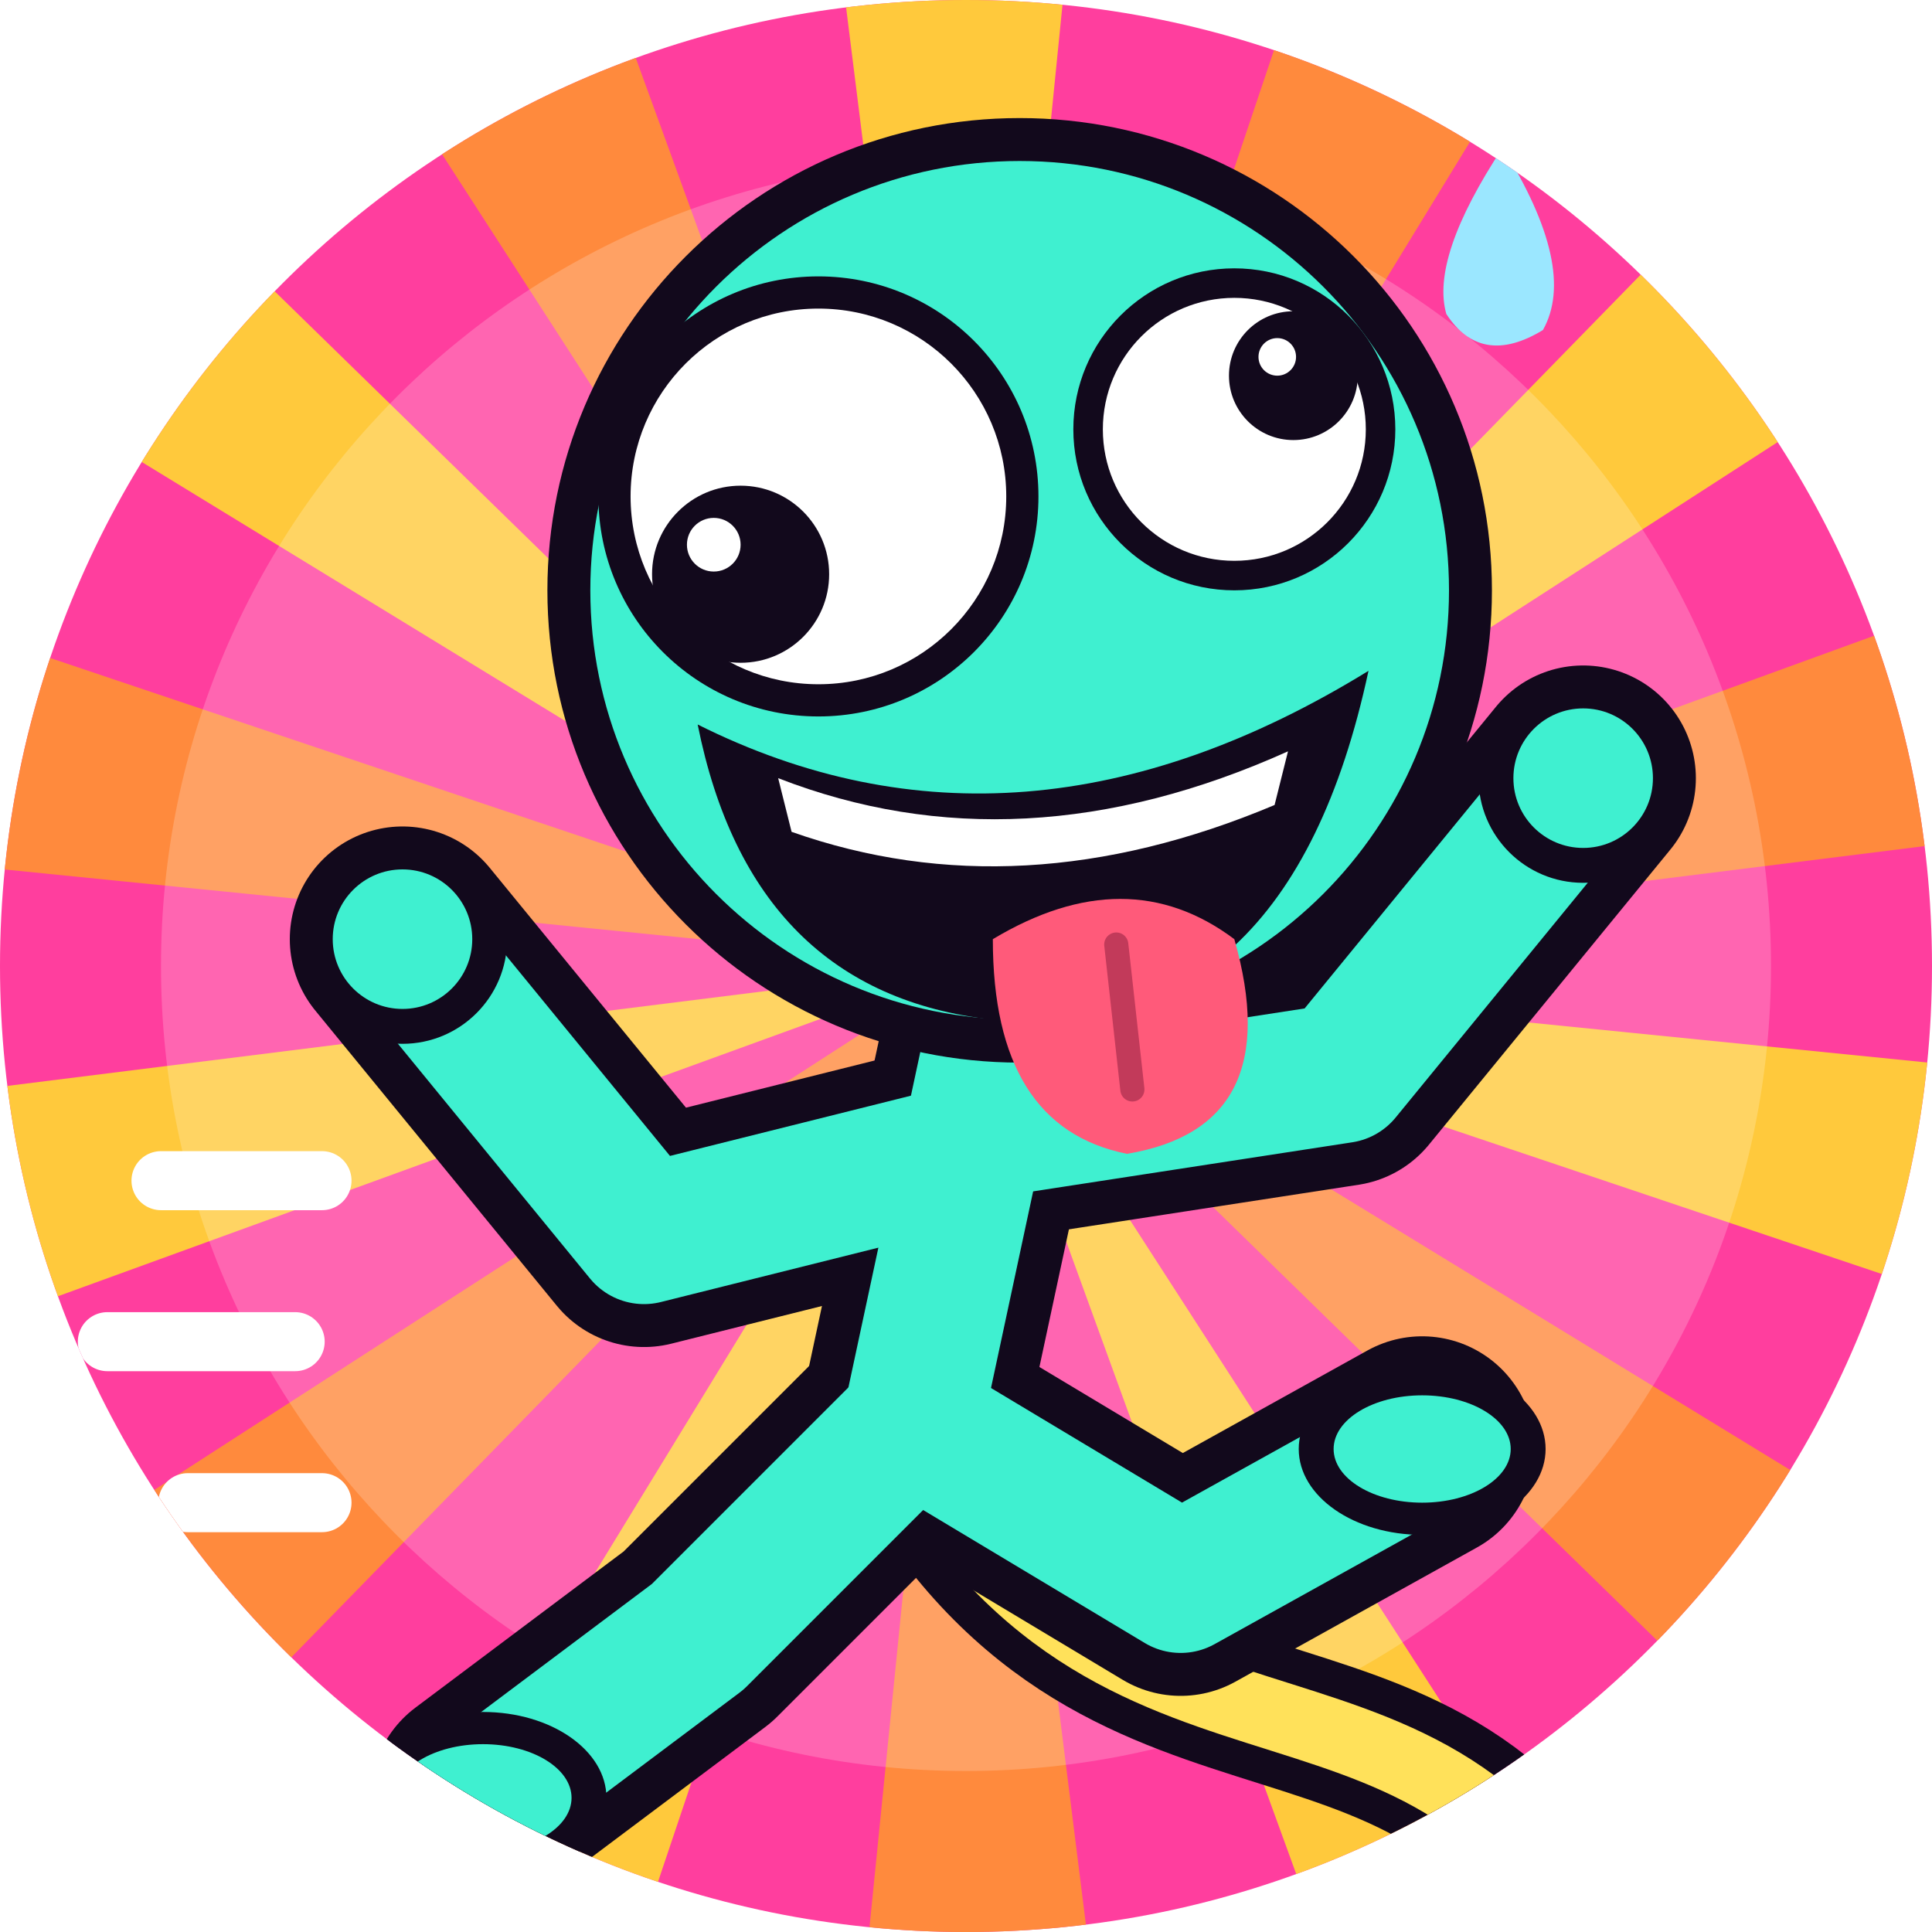
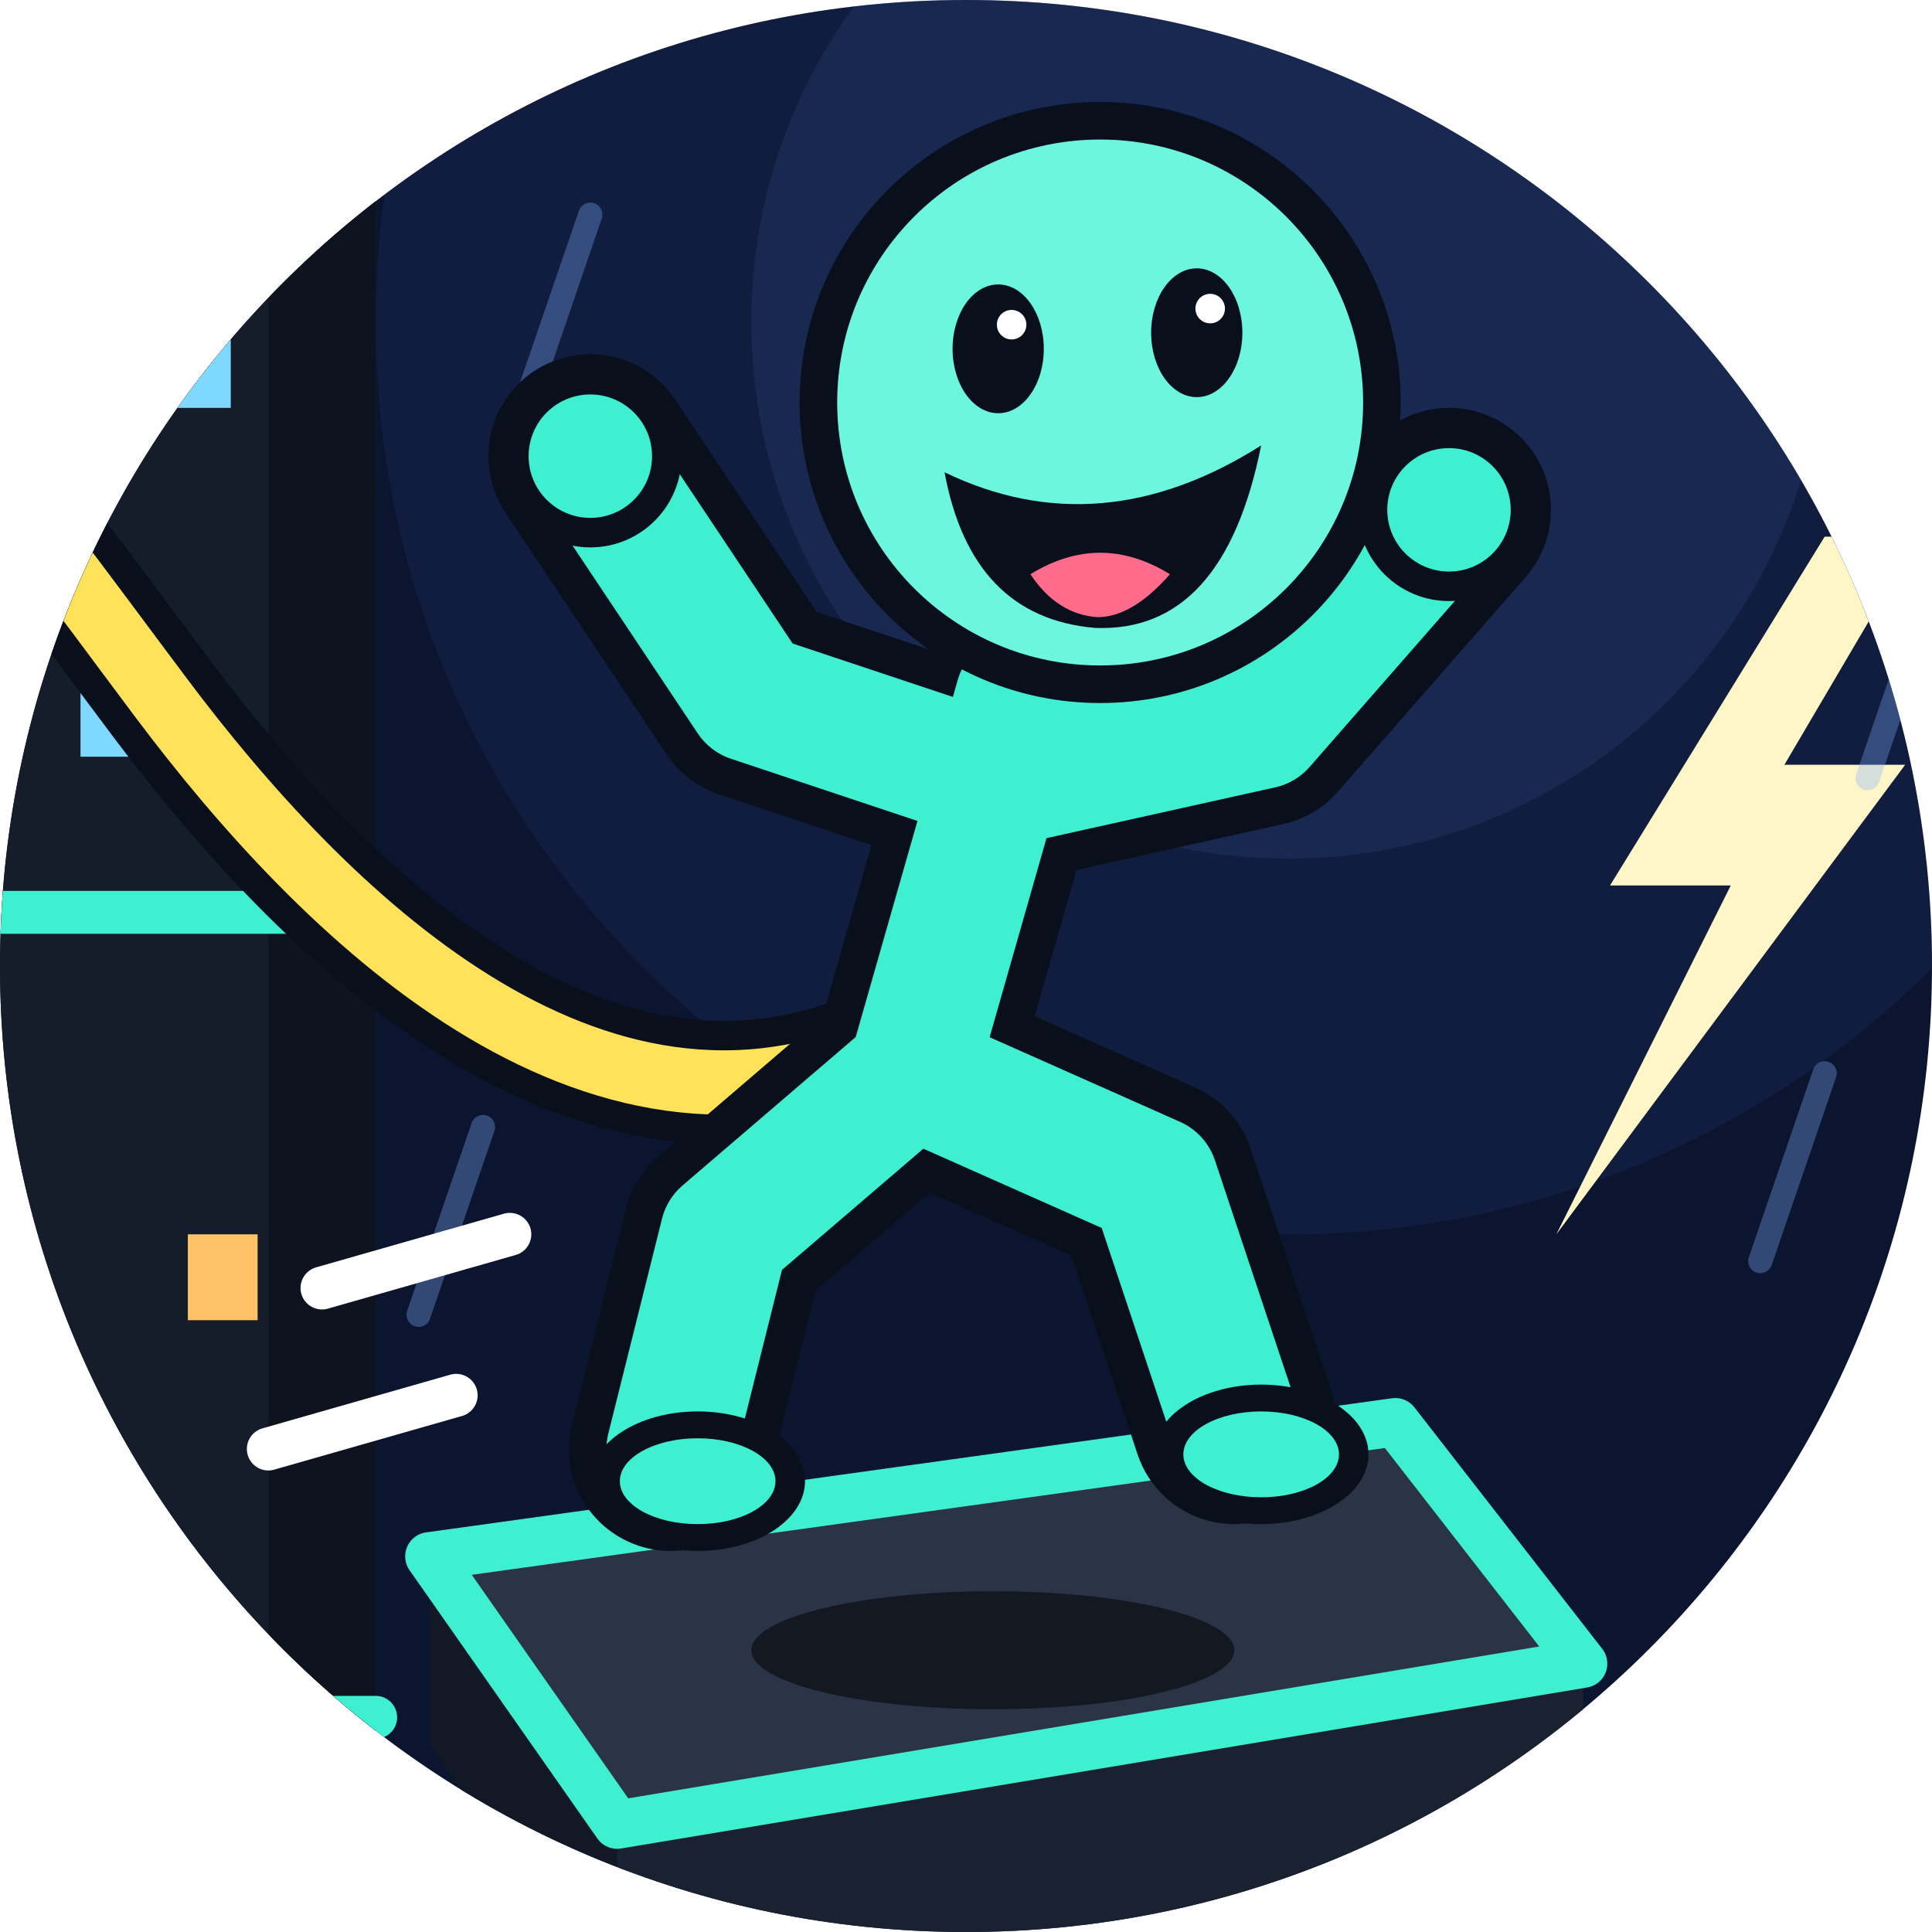
<svg xmlns="http://www.w3.org/2000/svg" width="512" height="512" viewBox="0 0 72 72">
  <defs>
    <clipPath id="m">
      <circle cx="54" cy="54" r="36" />
    </clipPath>
  </defs>
  <g clip-path="url(#m)" transform="translate(-18,-18)">
-     <path d="M0,0 h108 v108 h-108 z" fill="rgba(255,62,158,1.000)" />
-     <path d="M54.00,54.00 L143.55,62.99 L139.31,82.69 z" fill="rgba(255,201,60,1.000)" />
-     <path d="M54.00,54.00 L130.78,100.95 L118.41,116.86 z" fill="rgba(255,138,61,1.000)" />
-     <path d="M54.00,54.00 L102.81,129.62 L84.76,138.58 z" fill="rgba(255,201,60,1.000)" />
-     <path d="M54.00,54.00 L65.17,143.30 L45.01,143.55 z" fill="rgba(255,138,61,1.000)" />
-     <path d="M54.00,54.00 L25.31,139.31 L7.05,130.78 z" fill="rgba(255,201,60,1.000)" />
-     <path d="M54.00,54.00 L-8.86,118.41 L-21.62,102.81 z" fill="rgba(255,138,61,1.000)" />
-     <path d="M54.00,54.00 L-30.58,84.76 L-35.30,65.17 z" fill="rgba(255,201,60,1.000)" />
-     <path d="M54.00,54.00 L-35.55,45.01 L-31.31,25.31 z" fill="rgba(255,138,61,1.000)" />
-     <path d="M54.00,54.00 L-22.78,7.05 L-10.41,-8.86 z" fill="rgba(255,201,60,1.000)" />
-     <path d="M54.00,54.00 L5.19,-21.62 L23.24,-30.58 z" fill="rgba(255,138,61,1.000)" />
-     <path d="M54.00,54.00 L42.83,-35.30 L62.99,-35.55 z" fill="rgba(255,201,60,1.000)" />
-     <path d="M54.00,54.00 L82.69,-31.31 L100.95,-22.78 z" fill="rgba(255,138,61,1.000)" />
-     <path d="M54.00,54.00 L116.86,-10.41 L129.62,5.19 z" fill="rgba(255,201,60,1.000)" />
-     <path d="M54.00,54.00 L138.58,23.24 L143.30,42.83 z" fill="rgba(255,138,61,1.000)" />
-     <path d="M24.00,54.00 a30.00,30.00 0 1,0 60.00,0 a30.00,30.00 0 1,0 -60.00,0 z" fill="rgba(255,255,255,0.200)" />
-     <path d="M52,72 C60,86 72,78 78,92 S90,98 96,104" fill="none" stroke="rgba(18,9,28,1.000)" stroke-width="5.2" stroke-linecap="round" stroke-linejoin="round" />
-     <path d="M52,72 C60,86 72,78 78,92 S90,98 96,104" fill="none" stroke="rgba(255,225,90,1.000)" stroke-width="2.6" stroke-linecap="round" stroke-linejoin="round" />
-     <path d="M55,57 L52,71" fill="none" stroke="rgba(18,9,28,1.000)" stroke-width="8.4" stroke-linecap="round" stroke-linejoin="round" />
-     <path d="M54,61 L42,64 L33,53" fill="none" stroke="rgba(18,9,28,1.000)" stroke-width="8.4" stroke-linecap="round" stroke-linejoin="round" />
-     <path d="M55,60 L68,58 L77,47" fill="none" stroke="rgba(18,9,28,1.000)" stroke-width="8.4" stroke-linecap="round" stroke-linejoin="round" />
-     <path d="M52,71 L44,79 L36,85" fill="none" stroke="rgba(18,9,28,1.000)" stroke-width="8.4" stroke-linecap="round" stroke-linejoin="round" />
-     <path d="M52,71 L62,77 L71,72" fill="none" stroke="rgba(18,9,28,1.000)" stroke-width="8.4" stroke-linecap="round" stroke-linejoin="round" />
-     <path d="M55,57 L52,71" fill="none" stroke="rgba(63,240,208,1.000)" stroke-width="5.2" stroke-linecap="round" stroke-linejoin="round" />
-     <path d="M54,61 L42,64 L33,53" fill="none" stroke="rgba(63,240,208,1.000)" stroke-width="5.2" stroke-linecap="round" stroke-linejoin="round" />
-     <path d="M55,60 L68,58 L77,47" fill="none" stroke="rgba(63,240,208,1.000)" stroke-width="5.2" stroke-linecap="round" stroke-linejoin="round" />
-     <path d="M52,71 L44,79 L36,85" fill="none" stroke="rgba(63,240,208,1.000)" stroke-width="5.2" stroke-linecap="round" stroke-linejoin="round" />
-     <path d="M52,71 L62,77 L71,72" fill="none" stroke="rgba(63,240,208,1.000)" stroke-width="5.2" stroke-linecap="round" stroke-linejoin="round" />
-     <path d="M29.10,53.00 a3.90,3.90 0 1,0 7.80,0 a3.90,3.90 0 1,0 -7.80,0 z" fill="rgba(18,9,28,1.000)" />
-     <path d="M30.40,53.00 a2.60,2.60 0 1,0 5.20,0 a2.60,2.60 0 1,0 -5.20,0 z" fill="rgba(63,240,208,1.000)" />
-     <path d="M73.10,47.00 a3.90,3.90 0 1,0 7.80,0 a3.90,3.90 0 1,0 -7.80,0 z" fill="rgba(18,9,28,1.000)" />
-     <path d="M74.40,47.00 a2.60,2.60 0 1,0 5.20,0 a2.60,2.60 0 1,0 -5.20,0 z" fill="rgba(63,240,208,1.000)" />
-     <path d="M31.40,85.00 a4.60,3.20 0 1,0 9.20,0 a4.60,3.20 0 1,0 -9.20,0 z" fill="rgba(18,9,28,1.000)" />
-     <path d="M32.70,85.00 a3.30,2.00 0 1,0 6.60,0 a3.30,2.00 0 1,0 -6.60,0 z" fill="rgba(63,240,208,1.000)" />
-     <path d="M66.40,72.00 a4.60,3.20 0 1,0 9.20,0 a4.60,3.20 0 1,0 -9.20,0 z" fill="rgba(18,9,28,1.000)" />
-     <path d="M67.70,72.00 a3.30,2.00 0 1,0 6.60,0 a3.30,2.00 0 1,0 -6.60,0 z" fill="rgba(63,240,208,1.000)" />
-     <path d="M38.40,40.00 a17.60,17.60 0 1,0 35.20,0 a17.60,17.60 0 1,0 -35.20,0 z" fill="rgba(18,9,28,1.000)" />
-     <path d="M40.00,40.00 a16.00,16.00 0 1,0 32.00,0 a16.00,16.00 0 1,0 -32.00,0 z" fill="rgba(63,240,208,1.000)" />
-     <path d="M40.30,36.50 a8.20,8.20 0 1,0 16.40,0 a8.20,8.20 0 1,0 -16.40,0 z" fill="rgba(18,9,28,1.000)" />
-     <path d="M41.50,36.50 a7.00,7.00 0 1,0 14.00,0 a7.00,7.00 0 1,0 -14.00,0 z" fill="rgba(255,255,255,1.000)" />
-     <path d="M58.00,34.00 a6.00,6.00 0 1,0 12.00,0 a6.00,6.00 0 1,0 -12.00,0 z" fill="rgba(18,9,28,1.000)" />
-     <path d="M59.10,34.00 a4.90,4.90 0 1,0 9.80,0 a4.90,4.90 0 1,0 -9.80,0 z" fill="rgba(255,255,255,1.000)" />
-     <path d="M42.30,39.40 a3.30,3.30 0 1,0 6.60,0 a3.30,3.30 0 1,0 -6.60,0 z" fill="rgba(18,9,28,1.000)" />
-     <path d="M63.80,32.00 a2.40,2.40 0 1,0 4.80,0 a2.40,2.40 0 1,0 -4.80,0 z" fill="rgba(18,9,28,1.000)" />
-     <path d="M43.60,38.30 a1.00,1.00 0 1,0 2.00,0 a1.00,1.00 0 1,0 -2.00,0 z" fill="rgba(255,255,255,1.000)" />
-     <path d="M64.90,31.30 a0.70,0.70 0 1,0 1.40,0 a0.70,0.70 0 1,0 -1.40,0 z" fill="rgba(255,255,255,1.000)" />
-     <path d="M44,45 Q56,51 69,43 Q66,57 55,56 Q46,55 44,45 z" fill="rgba(18,9,28,1.000)" />
-     <path d="M47,47 Q56,50.5 66,46 L65.5,48 Q56,52 47.5,49 z" fill="rgba(255,255,255,1.000)" />
-     <path d="M55,53 Q60,50 64,53 Q66,60 60,61 Q55,60 55,53 z" fill="rgba(255,90,122,1.000)" />
-     <path d="M59.6,53.2 L60.2,58.6" fill="none" stroke="rgba(194,58,90,1.000)" stroke-width="0.9" stroke-linecap="round" stroke-linejoin="round" />
-     <path d="M74,23.5 Q76.8,28 75.5,30.3 Q73.2,31.7 71.9,29.7 Q71.3,27.6 74,23.5 z" fill="rgba(155,231,255,1.000)" />
-     <path d="M24,62 L30,62" fill="none" stroke="rgba(255,255,255,1.000)" stroke-width="2.2" stroke-linecap="round" stroke-linejoin="round" />
-     <path d="M22,68 L29,68" fill="none" stroke="rgba(255,255,255,1.000)" stroke-width="2.2" stroke-linecap="round" stroke-linejoin="round" />
-     <path d="M25,74 L30,74" fill="none" stroke="rgba(255,255,255,1.000)" stroke-width="2.2" stroke-linecap="round" stroke-linejoin="round" />
+     <path d="M0,0 h108 v108 h-108 z" fill="rgba(12,21,48,1.000)" />
+     <path d="M32.00,30.00 a34.00,34.00 0 1,0 68.00,0 a34.00,34.00 0 1,0 -68.00,0 z" fill="rgba(38,64,122,0.200)" />
+     <path d="M46.00,30.00 a20.00,20.00 0 1,0 40.00,0 a20.00,20.00 0 1,0 -40.00,0 z" fill="rgba(58,90,170,0.180)" />
+     <path d="M8,0 h24 v108 h-24 z" fill="rgba(21,28,42,1.000)" />
+     <path d="M28,0 h4 v108 h-4 z" fill="rgba(14,20,31,1.000)" />
+     <path d="M8,22 L32,22" fill="none" stroke="rgba(63,240,208,1.000)" stroke-width="1.6" stroke-linecap="round" stroke-linejoin="round" />
+     <path d="M8,52 L32,52" fill="none" stroke="rgba(63,240,208,1.000)" stroke-width="1.6" stroke-linecap="round" stroke-linejoin="round" />
+     <path d="M8,82 L32,82" fill="none" stroke="rgba(63,240,208,1.000)" stroke-width="1.6" stroke-linecap="round" stroke-linejoin="round" />
+     <path d="M12,12 h2.6 v3.2 h-2.6 z" fill="rgba(255,194,102,1.000)" />
+     <path d="M19,16 h2.6 v3.2 h-2.6 z" fill="rgba(127,216,255,1.000)" />
+     <path d="M24,30 h2.6 v3.2 h-2.6 z" fill="rgba(127,216,255,1.000)" />
+     <path d="M14,36 h2.6 v3.2 h-2.6 z" fill="rgba(255,194,102,1.000)" />
+     <path d="M21,43 h2.6 v3.2 h-2.6 z" fill="rgba(127,216,255,1.000)" />
+     <path d="M12,60 h2.6 v3.2 h-2.6 z" fill="rgba(127,216,255,1.000)" />
+     <path d="M25,64 h2.6 v3.2 h-2.6 z" fill="rgba(255,194,102,1.000)" />
+     <path d="M17,72 h2.6 v3.2 h-2.6 z" fill="rgba(127,216,255,1.000)" />
+     <path d="M23,92 h2.6 v3.2 h-2.6 z" fill="rgba(127,216,255,1.000)" />
+     <path d="M13,98 h2.6 v3.2 h-2.6 z" fill="rgba(255,194,102,1.000)" />
+     <path d="M20,104 h2.6 v3.2 h-2.6 z" fill="rgba(127,216,255,1.000)" />
+     <path d="M86.00,38.00 L78.00,51.00 L82.50,51.00 L76.00,64.00 L89.00,46.50 L84.50,46.50 L89.50,38.00 z" fill="rgba(255,246,200,1.000)" />
+     <path d="M44,10 L41.6,17" fill="none" stroke="rgba(127,175,255,0.333)" stroke-width="0.9" stroke-linecap="round" stroke-linejoin="round" />
+     <path d="M58,6 L55.6,13" fill="none" stroke="rgba(127,175,255,0.333)" stroke-width="0.9" stroke-linecap="round" stroke-linejoin="round" />
+     <path d="M90,40 L87.6,47" fill="none" stroke="rgba(127,175,255,0.333)" stroke-width="0.9" stroke-linecap="round" stroke-linejoin="round" />
+     <path d="M40,26 L37.6,33" fill="none" stroke="rgba(127,175,255,0.333)" stroke-width="0.9" stroke-linecap="round" stroke-linejoin="round" />
+     <path d="M86,58 L83.6,65" fill="none" stroke="rgba(127,175,255,0.333)" stroke-width="0.9" stroke-linecap="round" stroke-linejoin="round" />
+     <path d="M36,60 L33.6,67" fill="none" stroke="rgba(127,175,255,0.333)" stroke-width="0.9" stroke-linecap="round" stroke-linejoin="round" />
+     <path d="M41.00,86.00 L77.00,80.00 L77.00,87.00 L41.00,93.00 z" fill="rgba(26,34,50,1.000)" />
+     <path d="M34.00,76.00 L41.00,86.00 L41.00,93.00 L34.00,83.00 z" fill="rgba(18,24,38,1.000)" />
+     <path d="M34.00,76.00 L70.00,71.00 L77.00,80.00 L41.00,86.00 z" fill="rgba(43,52,70,1.000)" />
+     <path d="M34,76 L70,71 L77,80 L41,86 L34,76" fill="none" stroke="rgba(63,240,208,1.000)" stroke-width="1.8" stroke-linecap="round" stroke-linejoin="round" />
+     <path d="M46.00,79.50 a9.00,2.20 0 1,0 18.00,0 a9.00,2.20 0 1,0 -18.00,0 z" fill="rgba(0,0,0,0.533)" />
+     <path d="M51,57 C40,62 30,52 24,44 S14,30 6,26" fill="none" stroke="rgba(10,15,28,1.000)" stroke-width="4.6" stroke-linecap="round" stroke-linejoin="round" />
+     <path d="M51,57 C40,62 30,52 24,44 S14,30 6,26" fill="none" stroke="rgba(255,225,90,1.000)" stroke-width="2.4" stroke-linecap="round" stroke-linejoin="round" />
+     <path d="M56,44 L52,58" fill="none" stroke="rgba(10,15,28,1.000)" stroke-width="7.6" stroke-linecap="round" stroke-linejoin="round" />
+     <path d="M55,47 L46,44 L40,35" fill="none" stroke="rgba(10,15,28,1.000)" stroke-width="7.6" stroke-linecap="round" stroke-linejoin="round" />
+     <path d="M56,47 L65,45 L72,37" fill="none" stroke="rgba(10,15,28,1.000)" stroke-width="7.6" stroke-linecap="round" stroke-linejoin="round" />
+     <path d="M52,58 L61,62 L64,71" fill="none" stroke="rgba(10,15,28,1.000)" stroke-width="7.6" stroke-linecap="round" stroke-linejoin="round" />
+     <path d="M52,58 L45,64 L43,72" fill="none" stroke="rgba(10,15,28,1.000)" stroke-width="7.6" stroke-linecap="round" stroke-linejoin="round" />
+     <path d="M56,44 L52,58" fill="none" stroke="rgba(63,240,208,1.000)" stroke-width="4.8" stroke-linecap="round" stroke-linejoin="round" />
+     <path d="M55,47 L46,44 L40,35" fill="none" stroke="rgba(63,240,208,1.000)" stroke-width="4.8" stroke-linecap="round" stroke-linejoin="round" />
+     <path d="M56,47 L65,45 L72,37" fill="none" stroke="rgba(63,240,208,1.000)" stroke-width="4.8" stroke-linecap="round" stroke-linejoin="round" />
+     <path d="M52,58 L61,62 L64,71" fill="none" stroke="rgba(63,240,208,1.000)" stroke-width="4.8" stroke-linecap="round" stroke-linejoin="round" />
+     <path d="M52,58 L45,64 L43,72" fill="none" stroke="rgba(63,240,208,1.000)" stroke-width="4.8" stroke-linecap="round" stroke-linejoin="round" />
+     <path d="M36.60,35.00 a3.40,3.40 0 1,0 6.80,0 a3.40,3.40 0 1,0 -6.80,0 z" fill="rgba(10,15,28,1.000)" />
+     <path d="M37.70,35.00 a2.30,2.30 0 1,0 4.60,0 a2.30,2.30 0 1,0 -4.60,0 z" fill="rgba(63,240,208,1.000)" />
+     <path d="M68.60,37.00 a3.40,3.40 0 1,0 6.80,0 a3.40,3.40 0 1,0 -6.80,0 z" fill="rgba(10,15,28,1.000)" />
+     <path d="M69.70,37.00 a2.30,2.30 0 1,0 4.60,0 a2.30,2.30 0 1,0 -4.60,0 z" fill="rgba(63,240,208,1.000)" />
+     <path d="M61.00,72.20 a4.00,2.60 0 1,0 8.00,0 a4.00,2.60 0 1,0 -8.00,0 z" fill="rgba(10,15,28,1.000)" />
+     <path d="M62.10,72.20 a2.90,1.60 0 1,0 5.80,0 a2.90,1.60 0 1,0 -5.80,0 z" fill="rgba(63,240,208,1.000)" />
+     <path d="M40.00,73.20 a4.00,2.60 0 1,0 8.00,0 a4.00,2.60 0 1,0 -8.00,0 z" fill="rgba(10,15,28,1.000)" />
+     <path d="M41.10,73.20 a2.90,1.60 0 1,0 5.80,0 a2.90,1.60 0 1,0 -5.80,0 z" fill="rgba(63,240,208,1.000)" />
+     <path d="M47.80,33.00 a11.20,11.20 0 1,0 22.40,0 a11.20,11.20 0 1,0 -22.40,0 z" fill="rgba(10,15,28,1.000)" />
+     <path d="M49.20,33.00 a9.80,9.80 0 1,0 19.60,0 a9.80,9.80 0 1,0 -19.60,0 z" fill="rgba(108,245,223,1.000)" />
+     <path d="M53.50,31.00 a1.70,2.40 0 1,0 3.40,0 a1.70,2.40 0 1,0 -3.40,0 z" fill="rgba(10,15,28,1.000)" />
+     <path d="M60.90,30.40 a1.70,2.40 0 1,0 3.40,0 a1.70,2.40 0 1,0 -3.40,0 z" fill="rgba(10,15,28,1.000)" />
+     <path d="M55.15,30.10 a0.55,0.55 0 1,0 1.10,0 a0.55,0.55 0 1,0 -1.10,0 z" fill="rgba(255,255,255,1.000)" />
+     <path d="M62.55,29.50 a0.55,0.55 0 1,0 1.10,0 a0.55,0.55 0 1,0 -1.10,0 z" fill="rgba(255,255,255,1.000)" />
+     <path d="M53.2,35.6 Q59,38.4 65,34.6 Q63.6,41.6 58.8,41.4 Q54.2,41 53.2,35.6 z" fill="rgba(10,15,28,1.000)" />
+     <path d="M56.4,39.4 Q59,37.8 61.6,39.4 Q60.2,41 58.9,41 Q57.4,40.9 56.4,39.4 z" fill="rgba(255,107,138,1.000)" />
+     <path d="M30,66 L37,64" fill="none" stroke="rgba(255,255,255,1.000)" stroke-width="1.6" stroke-linecap="round" stroke-linejoin="round" />
+     <path d="M28,72 L35,70" fill="none" stroke="rgba(255,255,255,1.000)" stroke-width="1.6" stroke-linecap="round" stroke-linejoin="round" />
  </g>
</svg>
